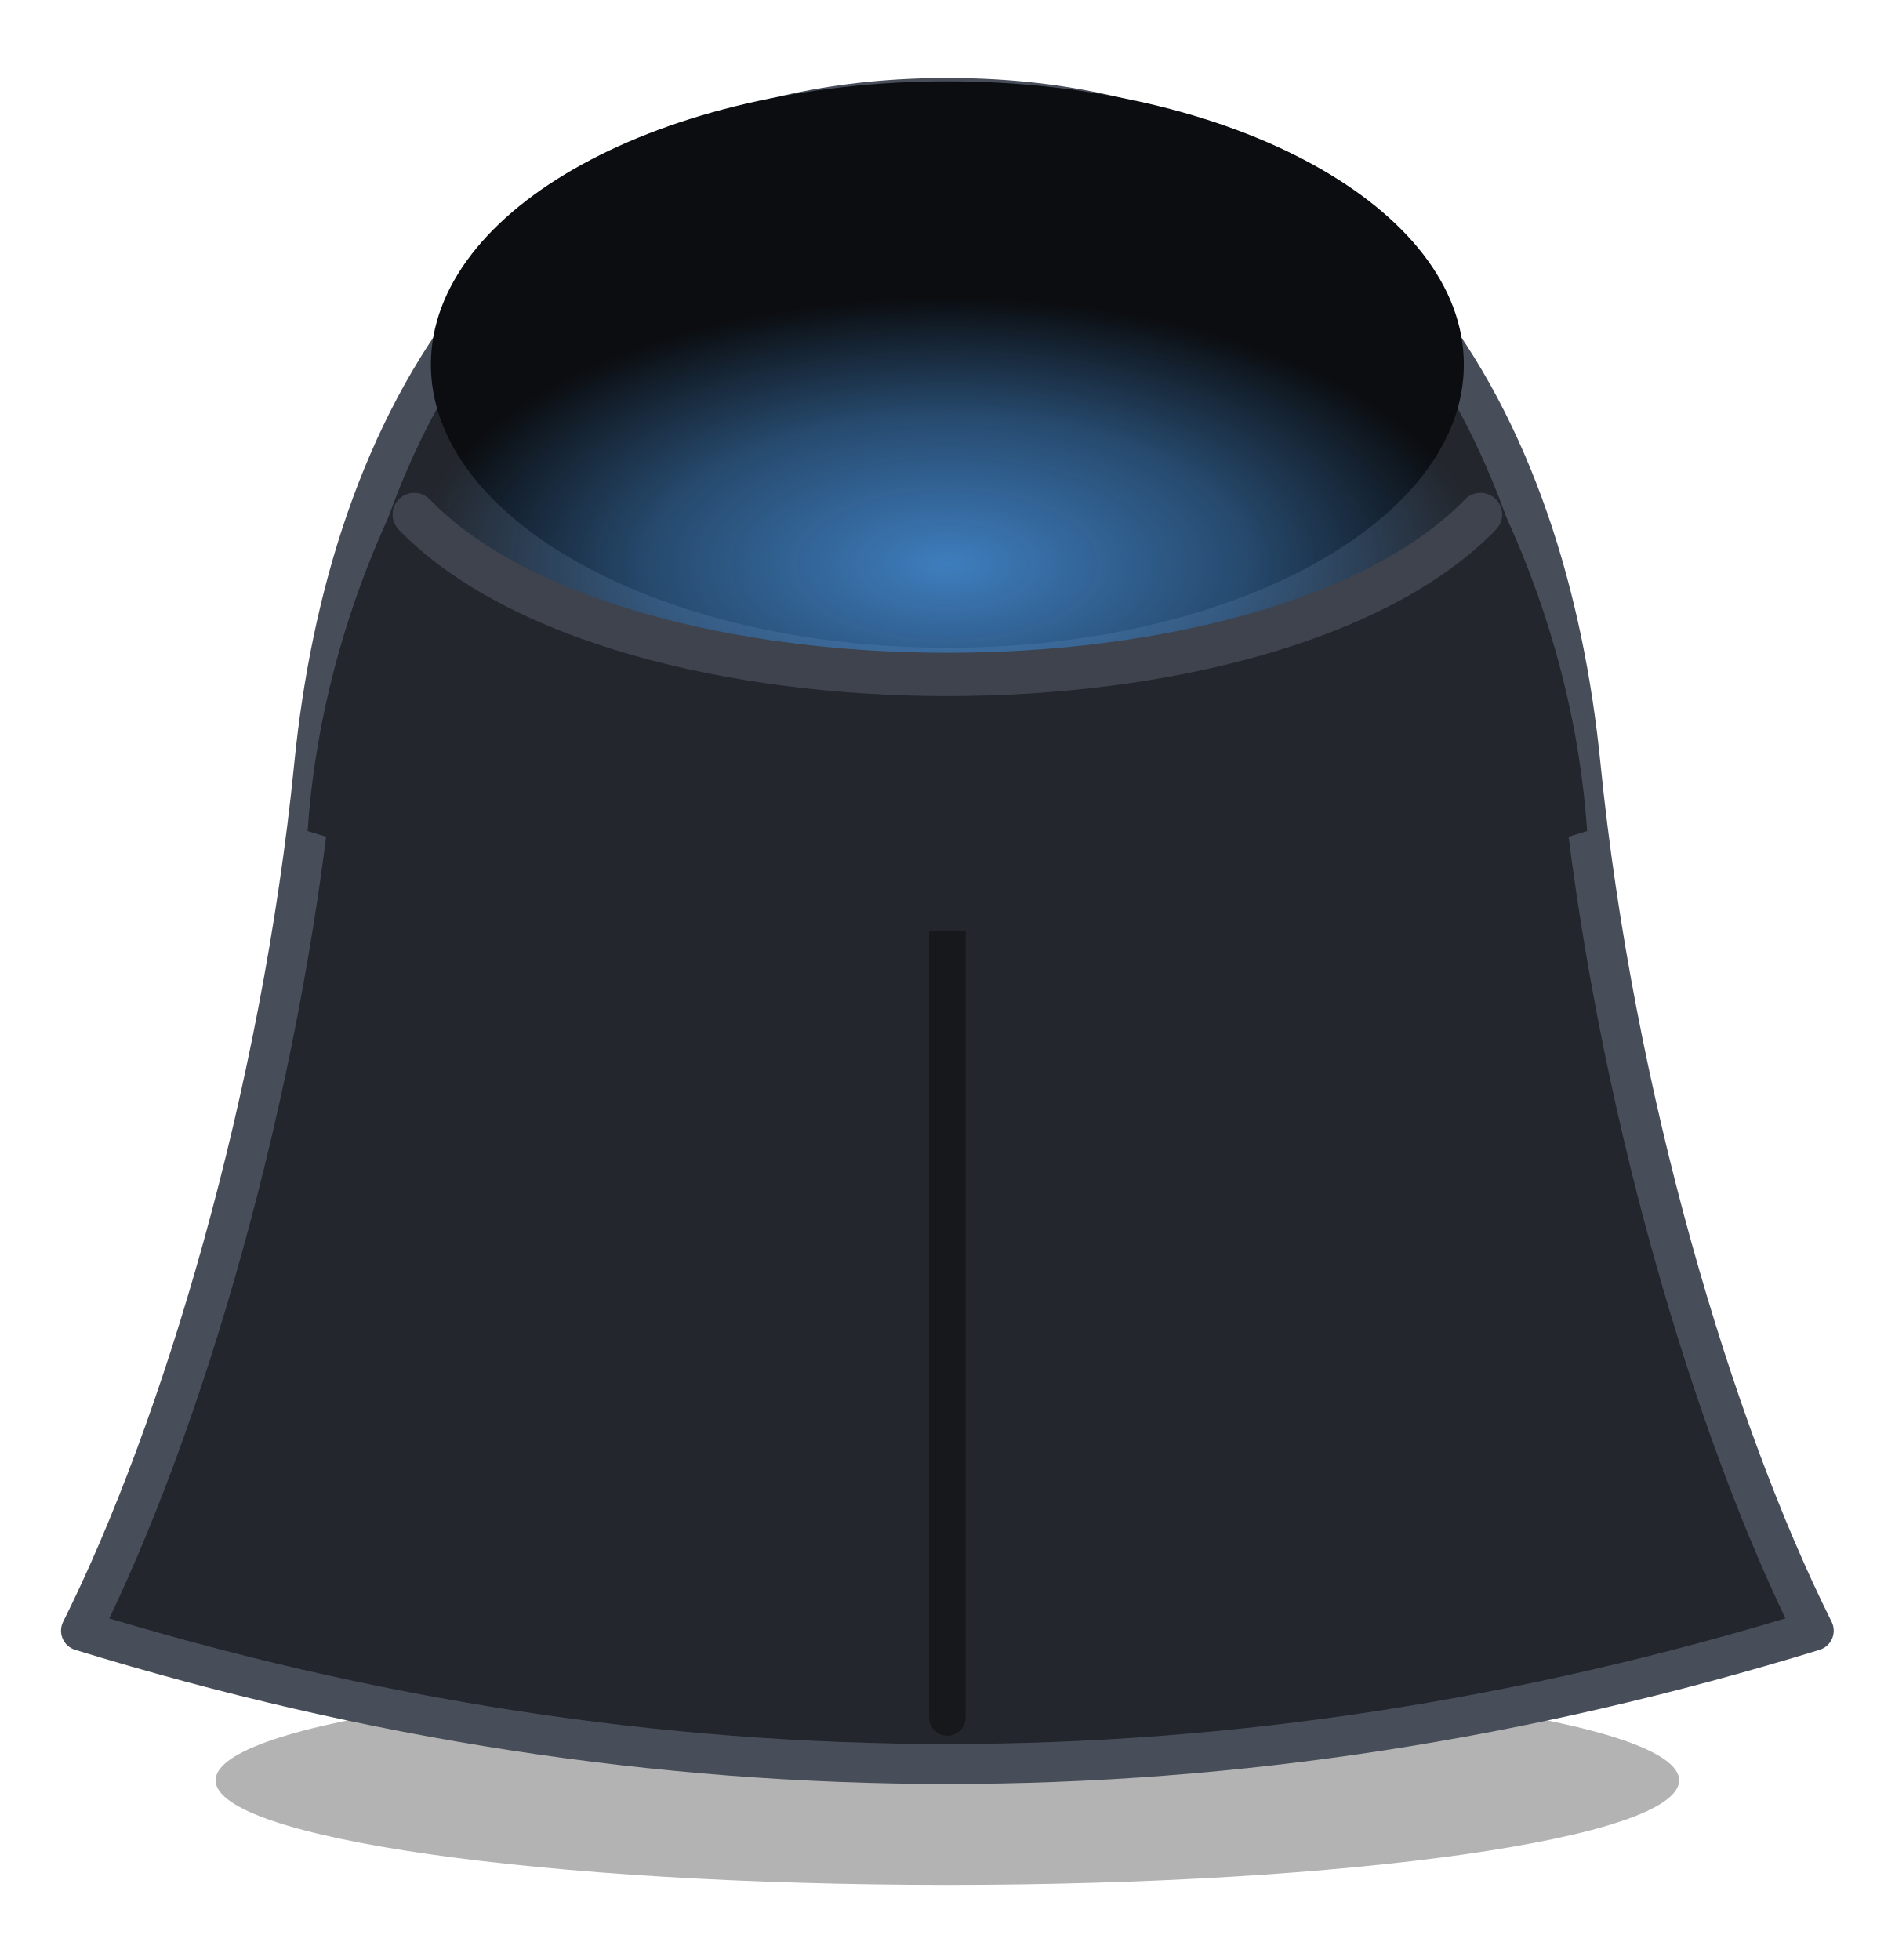
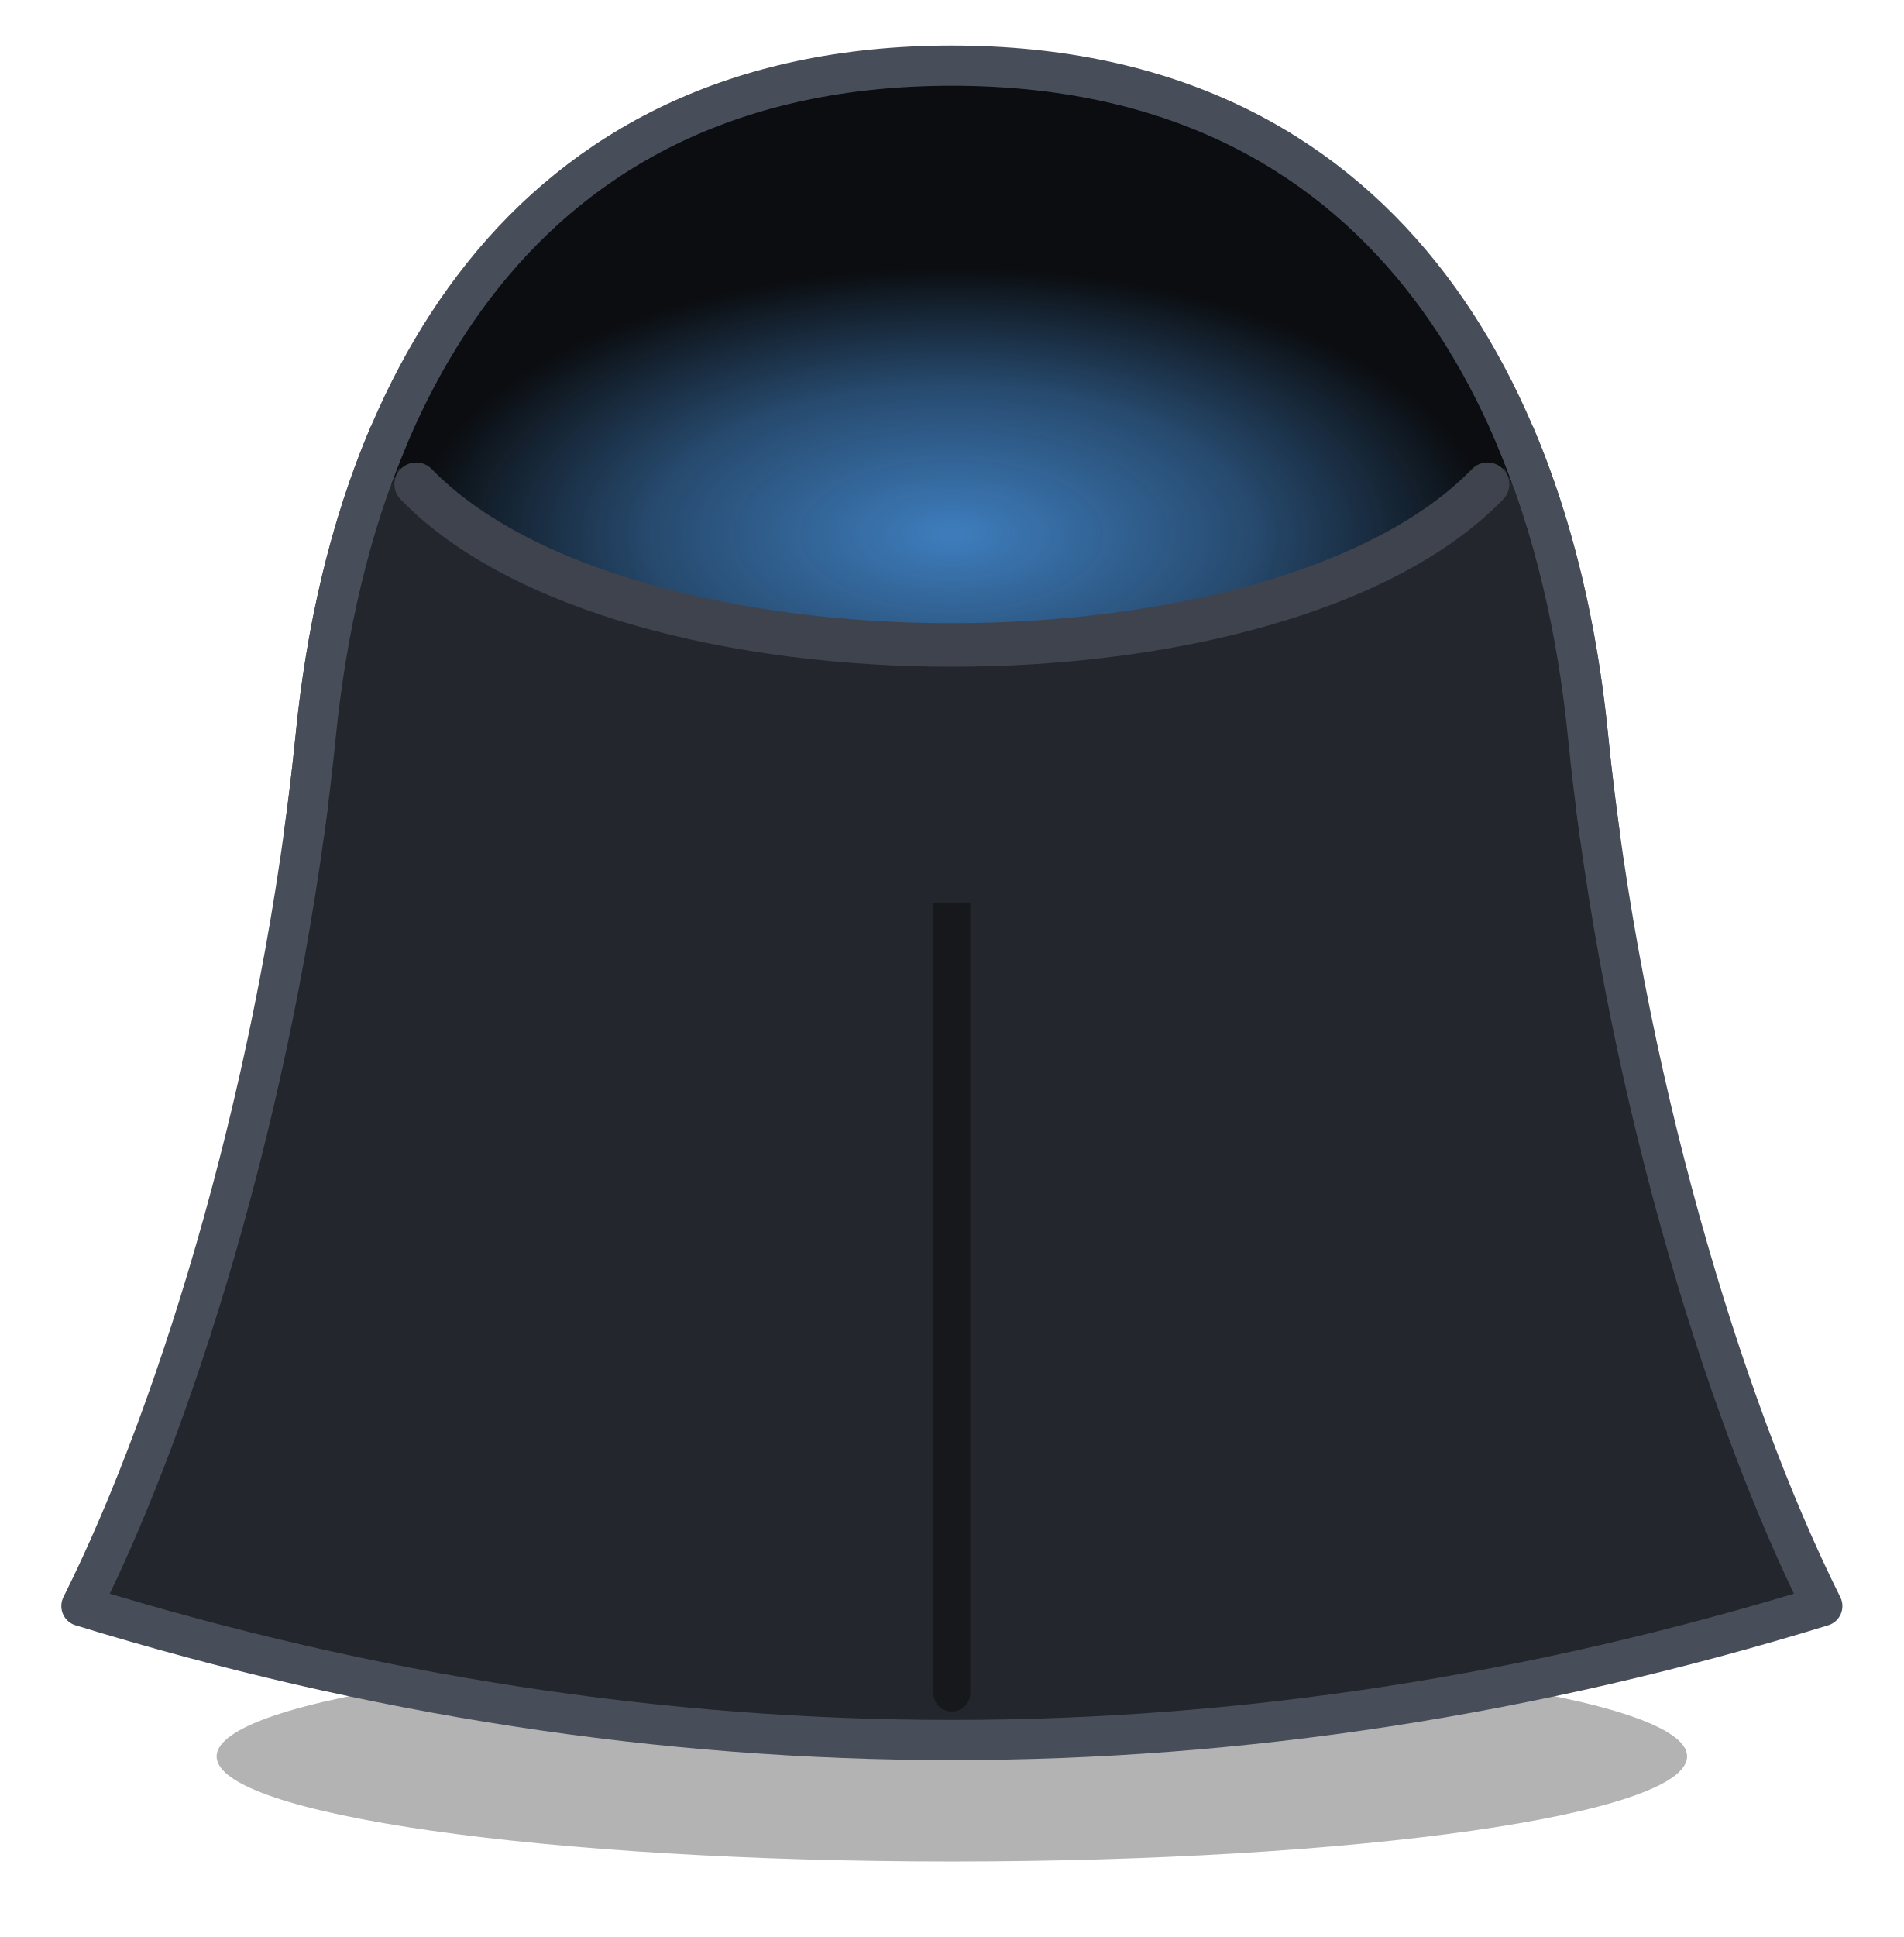
- <svg xmlns="http://www.w3.org/2000/svg" width="58" height="60" viewBox="31 56 58 60">
+ <svg xmlns="http://www.w3.org/2000/svg" width="58" height="59" viewBox="31 57 58 59">
  <defs>
    <radialGradient id="wr0">
      <stop offset="0" stop-color="#4FA3F7" stop-opacity="1" />
      <stop offset="0.55" stop-color="#4FA3F7" stop-opacity="0.55" />
      <stop offset="1" stop-color="#4FA3F7" stop-opacity="0" />
    </radialGradient>
  </defs>
  <path d="M37.6 110.5C37.6 108.73 47.63 107.3 60 107.3C72.37 107.3 82.4 108.73 82.4 110.5C82.4 112.27 72.37 113.7 60 113.7C47.63 113.7 37.6 112.27 37.6 110.5Z" fill="#000000" opacity="0.3" />
  <g transform="translate(60 110) rotate(0 0 0) scale(1.02 1.02) translate(-60 -110) translate(0 0)">
-     <path d="M60 60C47 60 42 70 41 80C40 90 37 100 34 106Q60 114 86 106C83 100 80 90 79 80C78 70 73 60 60 60Z" fill="#23262C" stroke="#484E59" stroke-width="1.2" stroke-linejoin="round" />
+     <path d="M60 60C47 60 42 70 41 80C40 90 37 100 34 106Q60 114 86 106C83 100 80 90 79 80C78 70 73 60 60 60Z" fill="#23262C" />
    <path d="M60 85L60 108.6" fill="none" stroke="#16181C" stroke-width="1.1" stroke-linecap="round" />
-     <path d="M44.5 68C44.5 63.31 51.44 59.5 60 59.5C68.56 59.5 75.5 63.31 75.5 68C75.5 72.69 68.56 76.5 60 76.5C51.44 76.5 44.5 72.69 44.5 68Z" fill="#0B0D10" />
+     <path d="M60 60C50.32 60 45.08 65.54 42.62 72.5L43.5 72.5C50 79 70 79 76.5 72.5L77.38 72.5C74.92 65.54 69.68 60 60 60Z" fill="#0B0D10" />
+     <path d="M60 60C47 60 42 70 41 80C40 90 37 100 34 106Q60 114 86 106C83 100 80 90 79 80C78 70 73 60 60 60Z" fill="none" stroke="#484E59" stroke-width="1.2" stroke-linejoin="round" />
    <ellipse cx="60" cy="74" rx="16" ry="8" fill="url(#wr0)" opacity="0.75" />
    <path d="M43.5 72C50 78.5 70 78.5 76.5 72C78.2 75.5 79 79 79.2 82Q60 88 40.8 82C41 79 41.8 75.5 43.5 72Z" fill="#23262C" />
+     <path d="M43.2 71C42 73.8 41.31 76.9 41 80C40.9 81 40.78 82 40.64 83M76.8 71C78 73.8 78.69 76.9 79 80C79.1 81 79.22 82 79.36 83" fill="none" stroke="#484E59" stroke-width="1.2" />
    <path d="M44 72.5C50.2 78.9 69.8 78.9 76 72.5" fill="none" stroke="#3E434D" stroke-width="1.3" stroke-linecap="round" />
    <g />
    <g transform="translate(0 -1.69) rotate(0 60 56) rotate(0 25 56)" />
  </g>
</svg>
